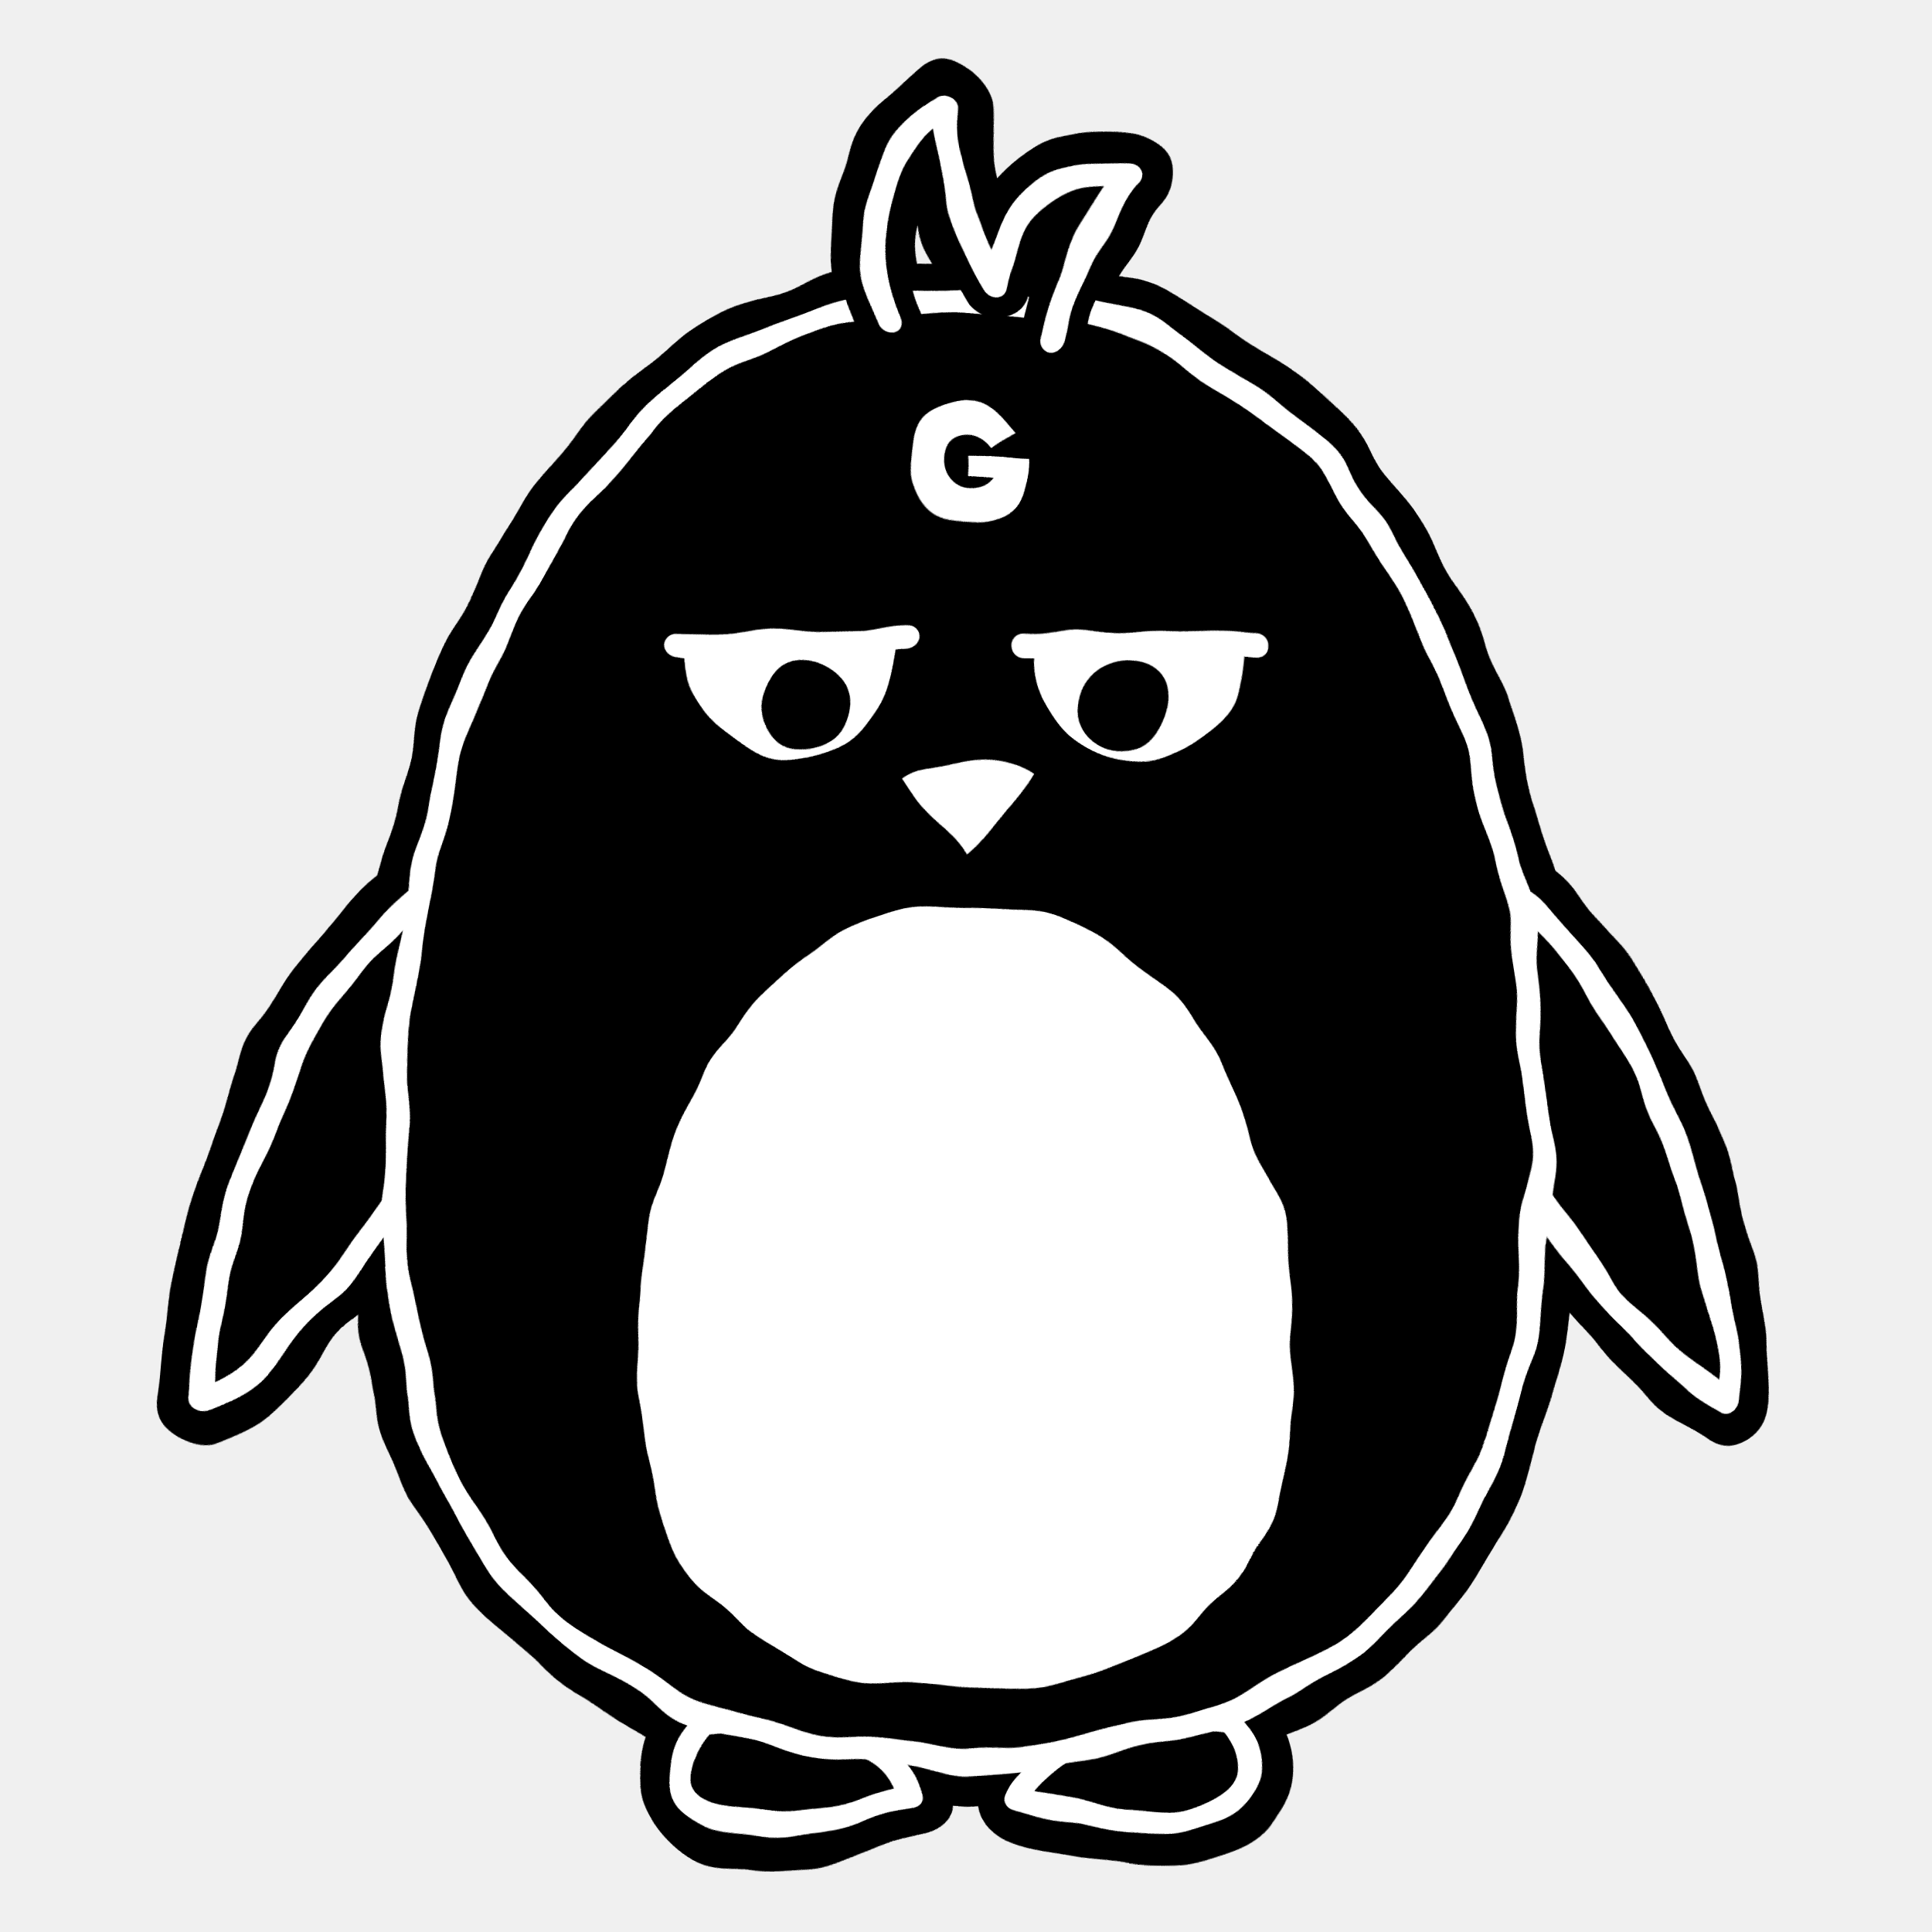
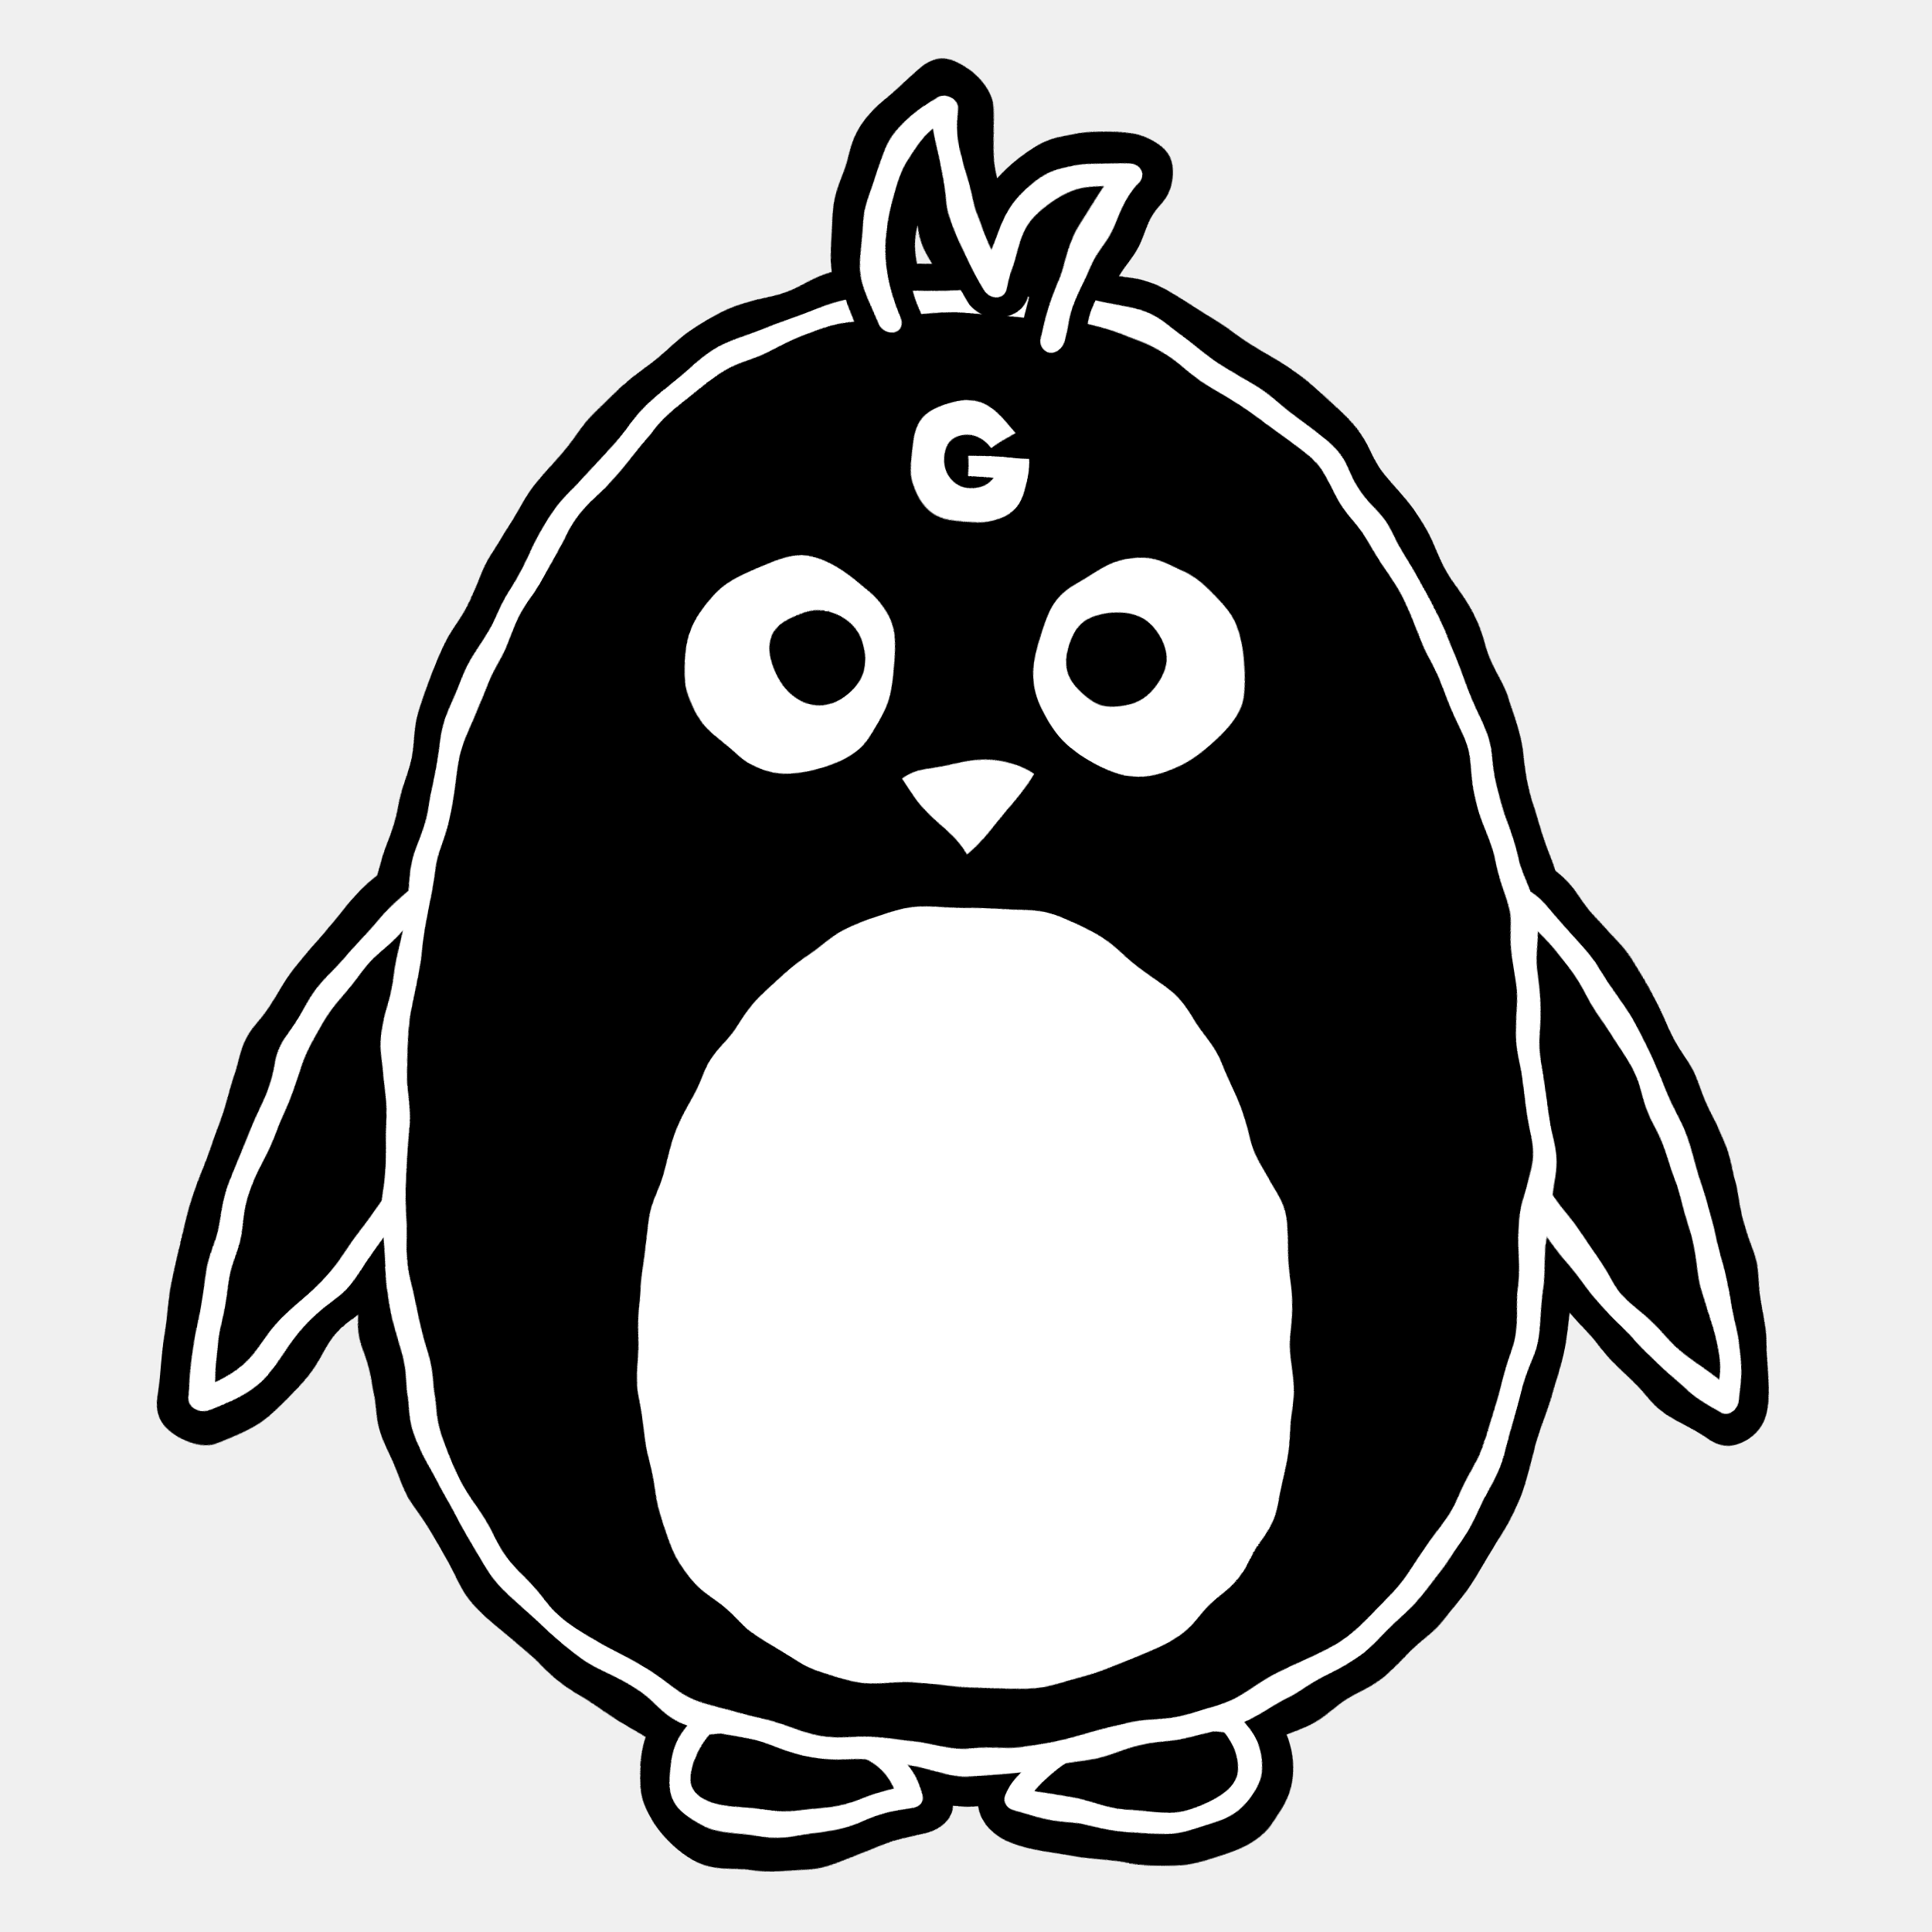
<svg xmlns="http://www.w3.org/2000/svg" viewBox="0 0 400 400" width="400" height="400">
  <defs>
    <filter id="ink" x="-10%" y="-10%" width="120%" height="120%">
      <feTurbulence type="fractalNoise" baseFrequency="0.045" numOctaves="2" seed="3" result="n" />
      <feDisplacementMap in="SourceGraphic" in2="n" scale="5" xChannelSelector="R" yChannelSelector="G" />
    </filter>
  </defs>
  <g filter="url(#ink)">
    <g transform="translate(0,0) rotate(0 200 240)">
      <path fill="none" stroke="#000" stroke-width="18" stroke-linejoin="round" stroke-linecap="round" d="M200 62 C268 60 312 128 318 222 C324 318 284 362 200 364 C116 362 76 318 82 222 C88 128 132 60 200 62 Z" />
-       <path fill="none" stroke="#000" stroke-width="18" stroke-linejoin="round" stroke-linecap="round" transform="translate(96,180.0) scale(1,1) rotate(10) scale(1,1.0)" d="M0 0 C-26 18 -40 70 -34 118 C-16 104 4 66 10 22 Z" />
-       <path fill="none" stroke="#000" stroke-width="18" stroke-linejoin="round" stroke-linecap="round" transform="translate(304,180.0) scale(-1,1) rotate(10) scale(1,1.0)" d="M0 0 C-26 18 -40 70 -34 118 C-16 104 4 66 10 22 Z" />
+       <path fill="none" stroke="#000" stroke-width="18" stroke-linejoin="round" stroke-linecap="round" transform="translate(96,180.0) scale(1,1) rotate(10) scale(1,1.000)" d="M0 0 C-26 18 -40 70 -34 118 C-16 104 4 66 10 22 Z" />
+       <path fill="none" stroke="#000" stroke-width="18" stroke-linejoin="round" stroke-linecap="round" transform="translate(304,180.0) scale(-1,1) rotate(10) scale(1,1.000)" d="M0 0 C-26 18 -40 70 -34 118 C-16 104 4 66 10 22 Z" />
      <path fill="none" stroke="#000" stroke-width="18" stroke-linejoin="round" stroke-linecap="round" d="M146 356 C132 374 150 384 188 372 C184 362 170 356 146 356 Z" />
      <path fill="none" stroke="#000" stroke-width="18" stroke-linejoin="round" stroke-linecap="round" d="M254 356 C268 374 250 384 212 372 C216 362 230 356 254 356 Z" />
      <path fill="none" stroke="#000" stroke-width="18" stroke-linejoin="round" stroke-linecap="round" d="M184 66 C176 40 186 28 196 22 C196 38 200 48 206 58 C210 42 222 34 234 36 C224 46 220 58 218 70" />
      <path fill="#000" stroke="#fff" stroke-width="5" stroke-linejoin="round" stroke-linecap="round" d="M146 356 C132 374 150 384 188 372 C184 362 170 356 146 356 Z" />
      <path fill="#000" stroke="#fff" stroke-width="5" stroke-linejoin="round" stroke-linecap="round" d="M254 356 C268 374 250 384 212 372 C216 362 230 356 254 356 Z" />
-       <path fill="#000" stroke="#fff" stroke-width="5" stroke-linejoin="round" stroke-linecap="round" transform="translate(96,180.0) scale(1,1) rotate(10) scale(1,1.0)" d="M0 0 C-26 18 -40 70 -34 118 C-16 104 4 66 10 22 Z" />
-       <path fill="#000" stroke="#fff" stroke-width="5" stroke-linejoin="round" stroke-linecap="round" transform="translate(304,180.0) scale(-1,1) rotate(10) scale(1,1.0)" d="M0 0 C-26 18 -40 70 -34 118 C-16 104 4 66 10 22 Z" />
+       <path fill="#000" stroke="#fff" stroke-width="5" stroke-linejoin="round" stroke-linecap="round" transform="translate(96,180.0) scale(1,1) rotate(10) scale(1,1.000)" d="M0 0 C-26 18 -40 70 -34 118 C-16 104 4 66 10 22 Z" />
+       <path fill="#000" stroke="#fff" stroke-width="5" stroke-linejoin="round" stroke-linecap="round" transform="translate(304,180.0) scale(-1,1) rotate(10) scale(1,1.000)" d="M0 0 C-26 18 -40 70 -34 118 C-16 104 4 66 10 22 Z" />
      <path fill="#000" stroke="#fff" stroke-width="5" stroke-linejoin="round" stroke-linecap="round" d="M200 62 C268 60 312 128 318 222 C324 318 284 362 200 364 C116 362 76 318 82 222 C88 128 132 60 200 62 Z" />
-       <path fill="none" stroke="#000" stroke-width="14" stroke-linejoin="round" stroke-linecap="round" d="M184 66 C176 40 186 28 196 22 C196 38 200 48 206 58 C210 42 222 34 234 36 C224 46 220 58 218 70" />
-       <path fill="none" stroke="#fff" stroke-width="5" stroke-linejoin="round" stroke-linecap="round" d="M184 66 C176 40 186 28 196 22 C196 38 200 48 206 58 C210 42 222 34 234 36 C224 46 220 58 218 70" />
+       <path fill="none" stroke="#000" stroke-width="14" stroke-linecap="round" stroke-linejoin="round" d="M184 66 C176 40 186 28 196 22 C196 38 200 48 206 58 C210 42 222 34 234 36 C224 46 220 58 218 70" />
+       <path fill="none" stroke="#fff" stroke-width="5" stroke-linecap="round" stroke-linejoin="round" d="M184 66 C176 40 186 28 196 22 C196 38 200 48 206 58 C210 42 222 34 234 36 C224 46 220 58 218 70" />
      <path fill="#fff" stroke="none" d="M200 188 C246 188 270 236 268 288 C266 334 238 350 200 350 C162 350 134 334 132 288 C130 236 154 188 200 188 Z" />
-       <path fill="#fff" stroke="none" d="M142 135 L186 135 A22 22 0 0 1 142 135 Z" />
-       <circle cx="167" cy="146" r="9" fill="#000" />
-       <path fill="none" stroke="#fff" stroke-width="5" stroke-linejoin="round" stroke-linecap="round" d="M140 133 L188 133" />
-       <path fill="#fff" stroke="none" d="M214 135 L258 135 A22 22 0 0 1 214 135 Z" />
-       <circle cx="233" cy="146" r="9" fill="#000" />
-       <path fill="none" stroke="#fff" stroke-width="5" stroke-linejoin="round" stroke-linecap="round" d="M212 133 L260 133" />
-       <path d="M187 161 C193 156 207 156 213 161 C210 166 205 172 200 177 C195 172 190 166 187 161 Z" fill="#000" stroke="#000" stroke-linejoin="round" stroke-width="9" />
+       <circle fill="#fff" stroke="none" cx="164" cy="138" r="22" />
+       <circle cx="169" cy="136" r="10" fill="#000" />
+       <circle fill="#fff" stroke="none" cx="236" cy="138" r="22" />
+       <circle cx="231" cy="136" r="10" fill="#000" />
+       <path style="fill:#000;stroke:#000;stroke-linejoin:round;stroke-width:9" d="M187 161 C193 156 207 156 213 161 C210 166 205 172 200 177 C195 172 190 166 187 161 Z" />
      <path fill="#fff" stroke="none" d="M187 161 C193 156 207 156 213 161 C210 166 205 172 200 177 C195 172 190 166 187 161 Z" />
      <g transform="translate(200,96) scale(0.2) translate(-100,-100)">
        <clipPath id="gcidle">
          <circle cx="100" cy="100" r="64" />
        </clipPath>
        <g fill="#fff" clip-path="url(#gcidle)">
          <path d="M139.0 73.7 A47 47 0 1 0 141.5 122.1" fill="none" stroke="#fff" stroke-width="34" />
          <rect x="98" y="92" width="66" height="24" />
          <rect x="130" y="92" width="34" height="60" />
        </g>
      </g>
    </g>
  </g>
</svg>
